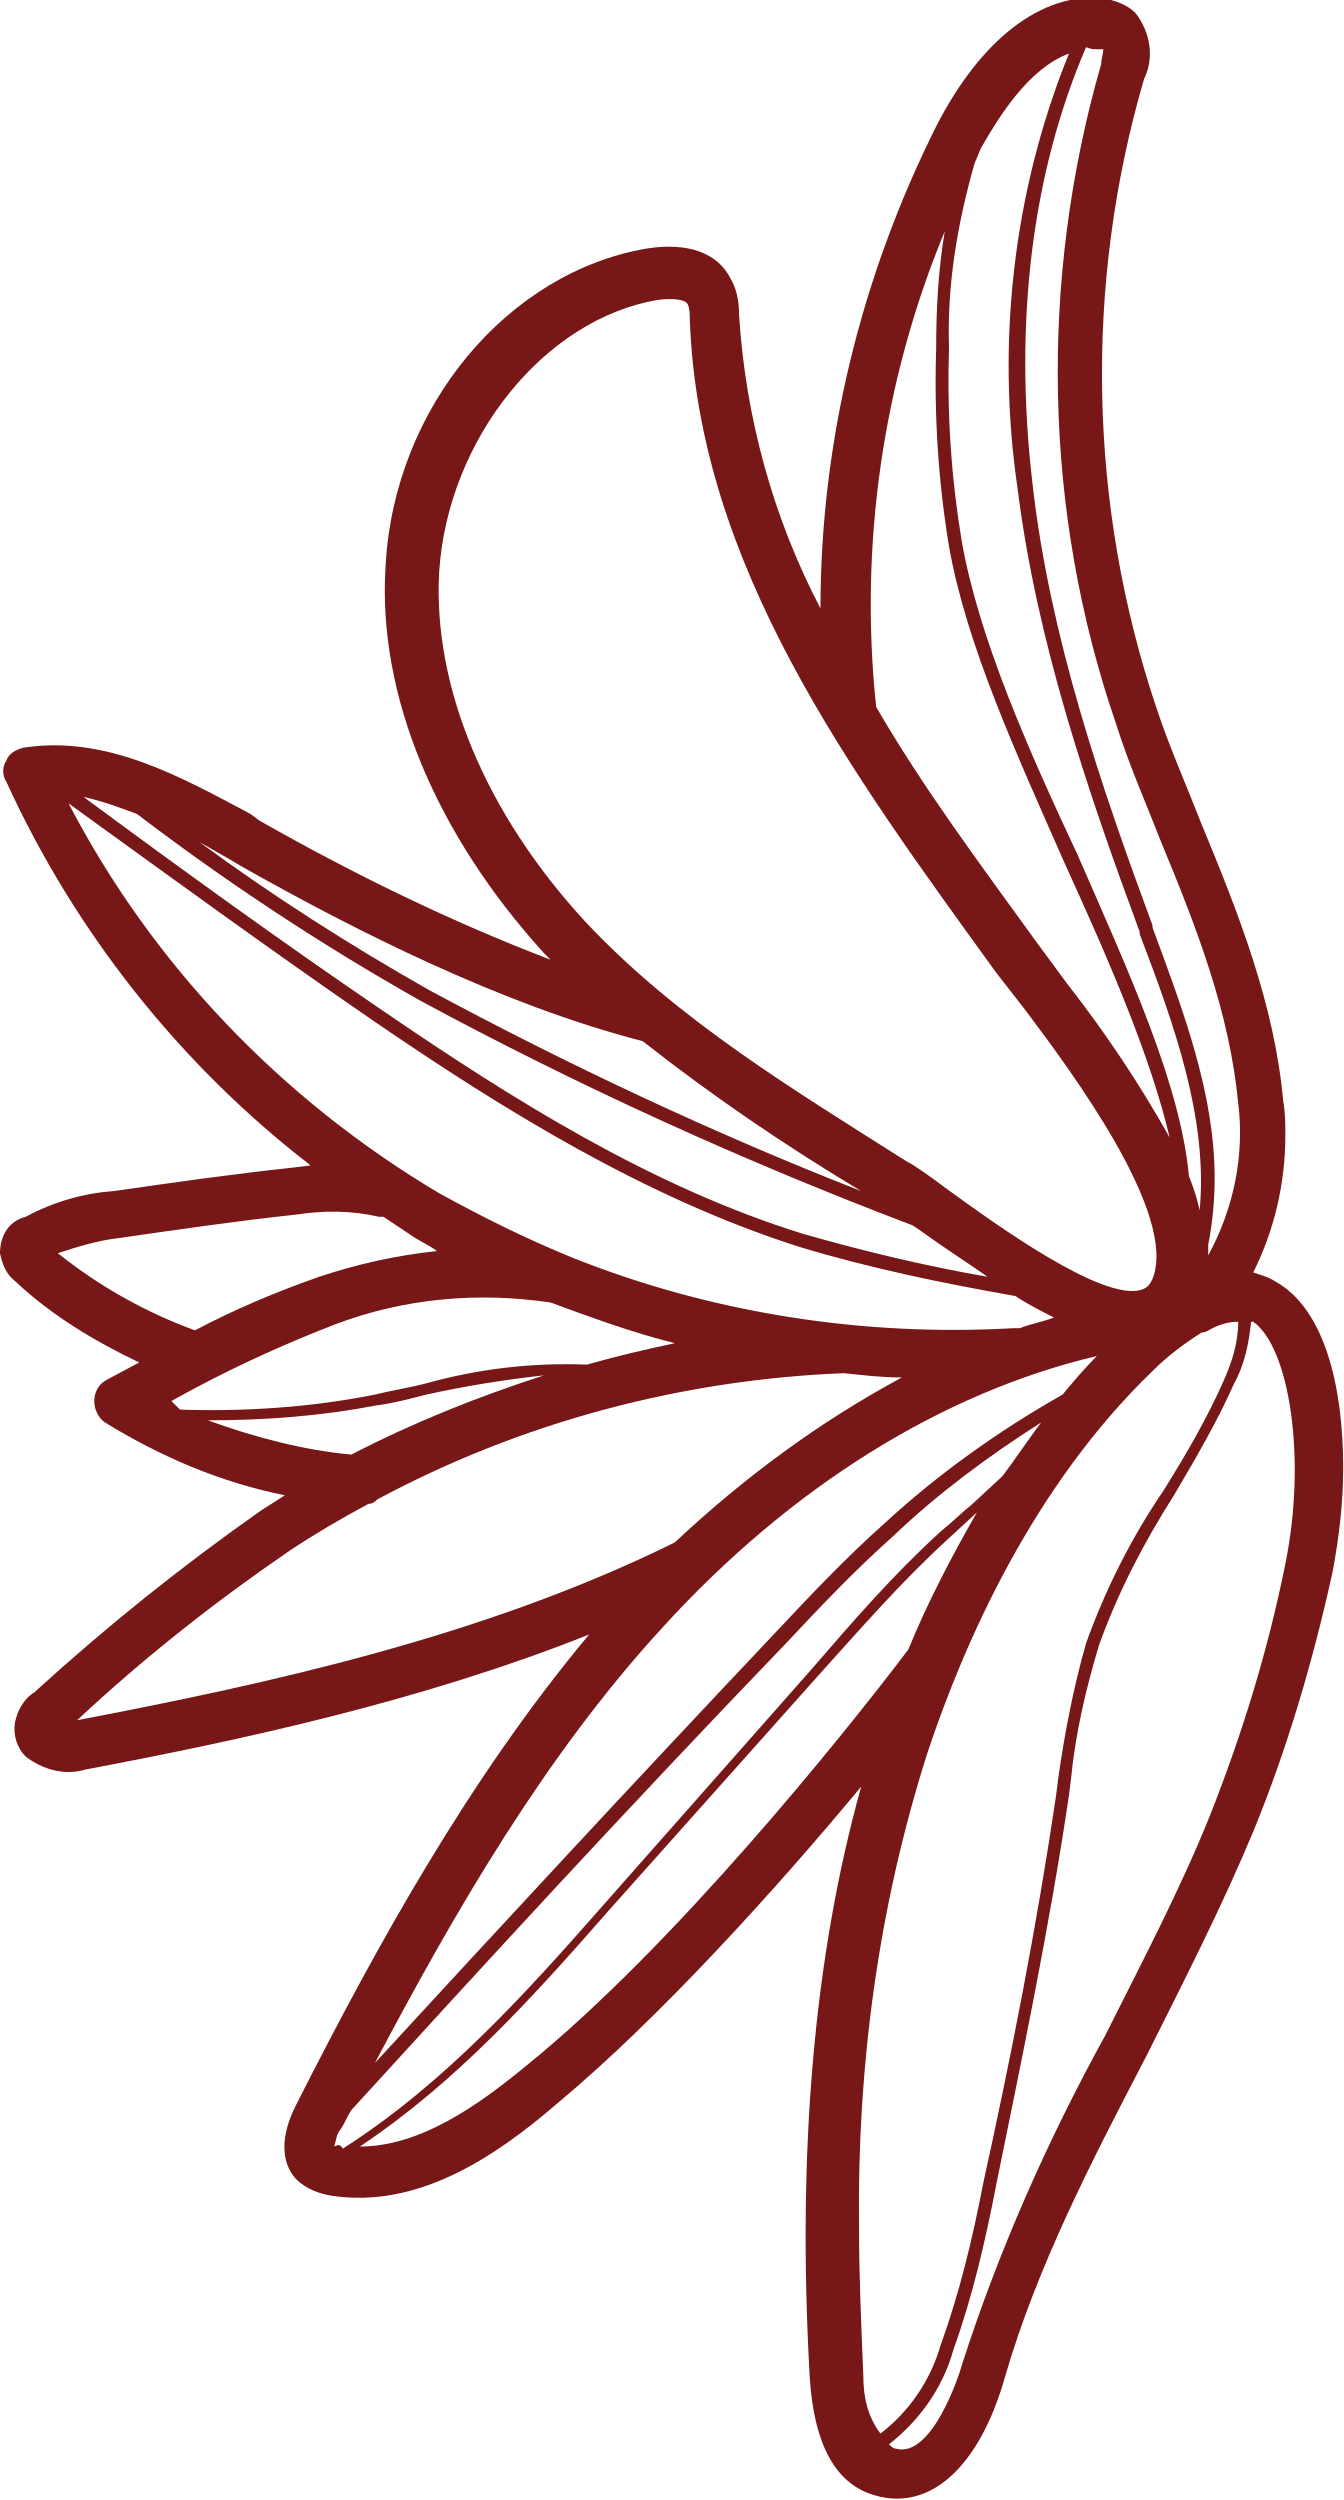
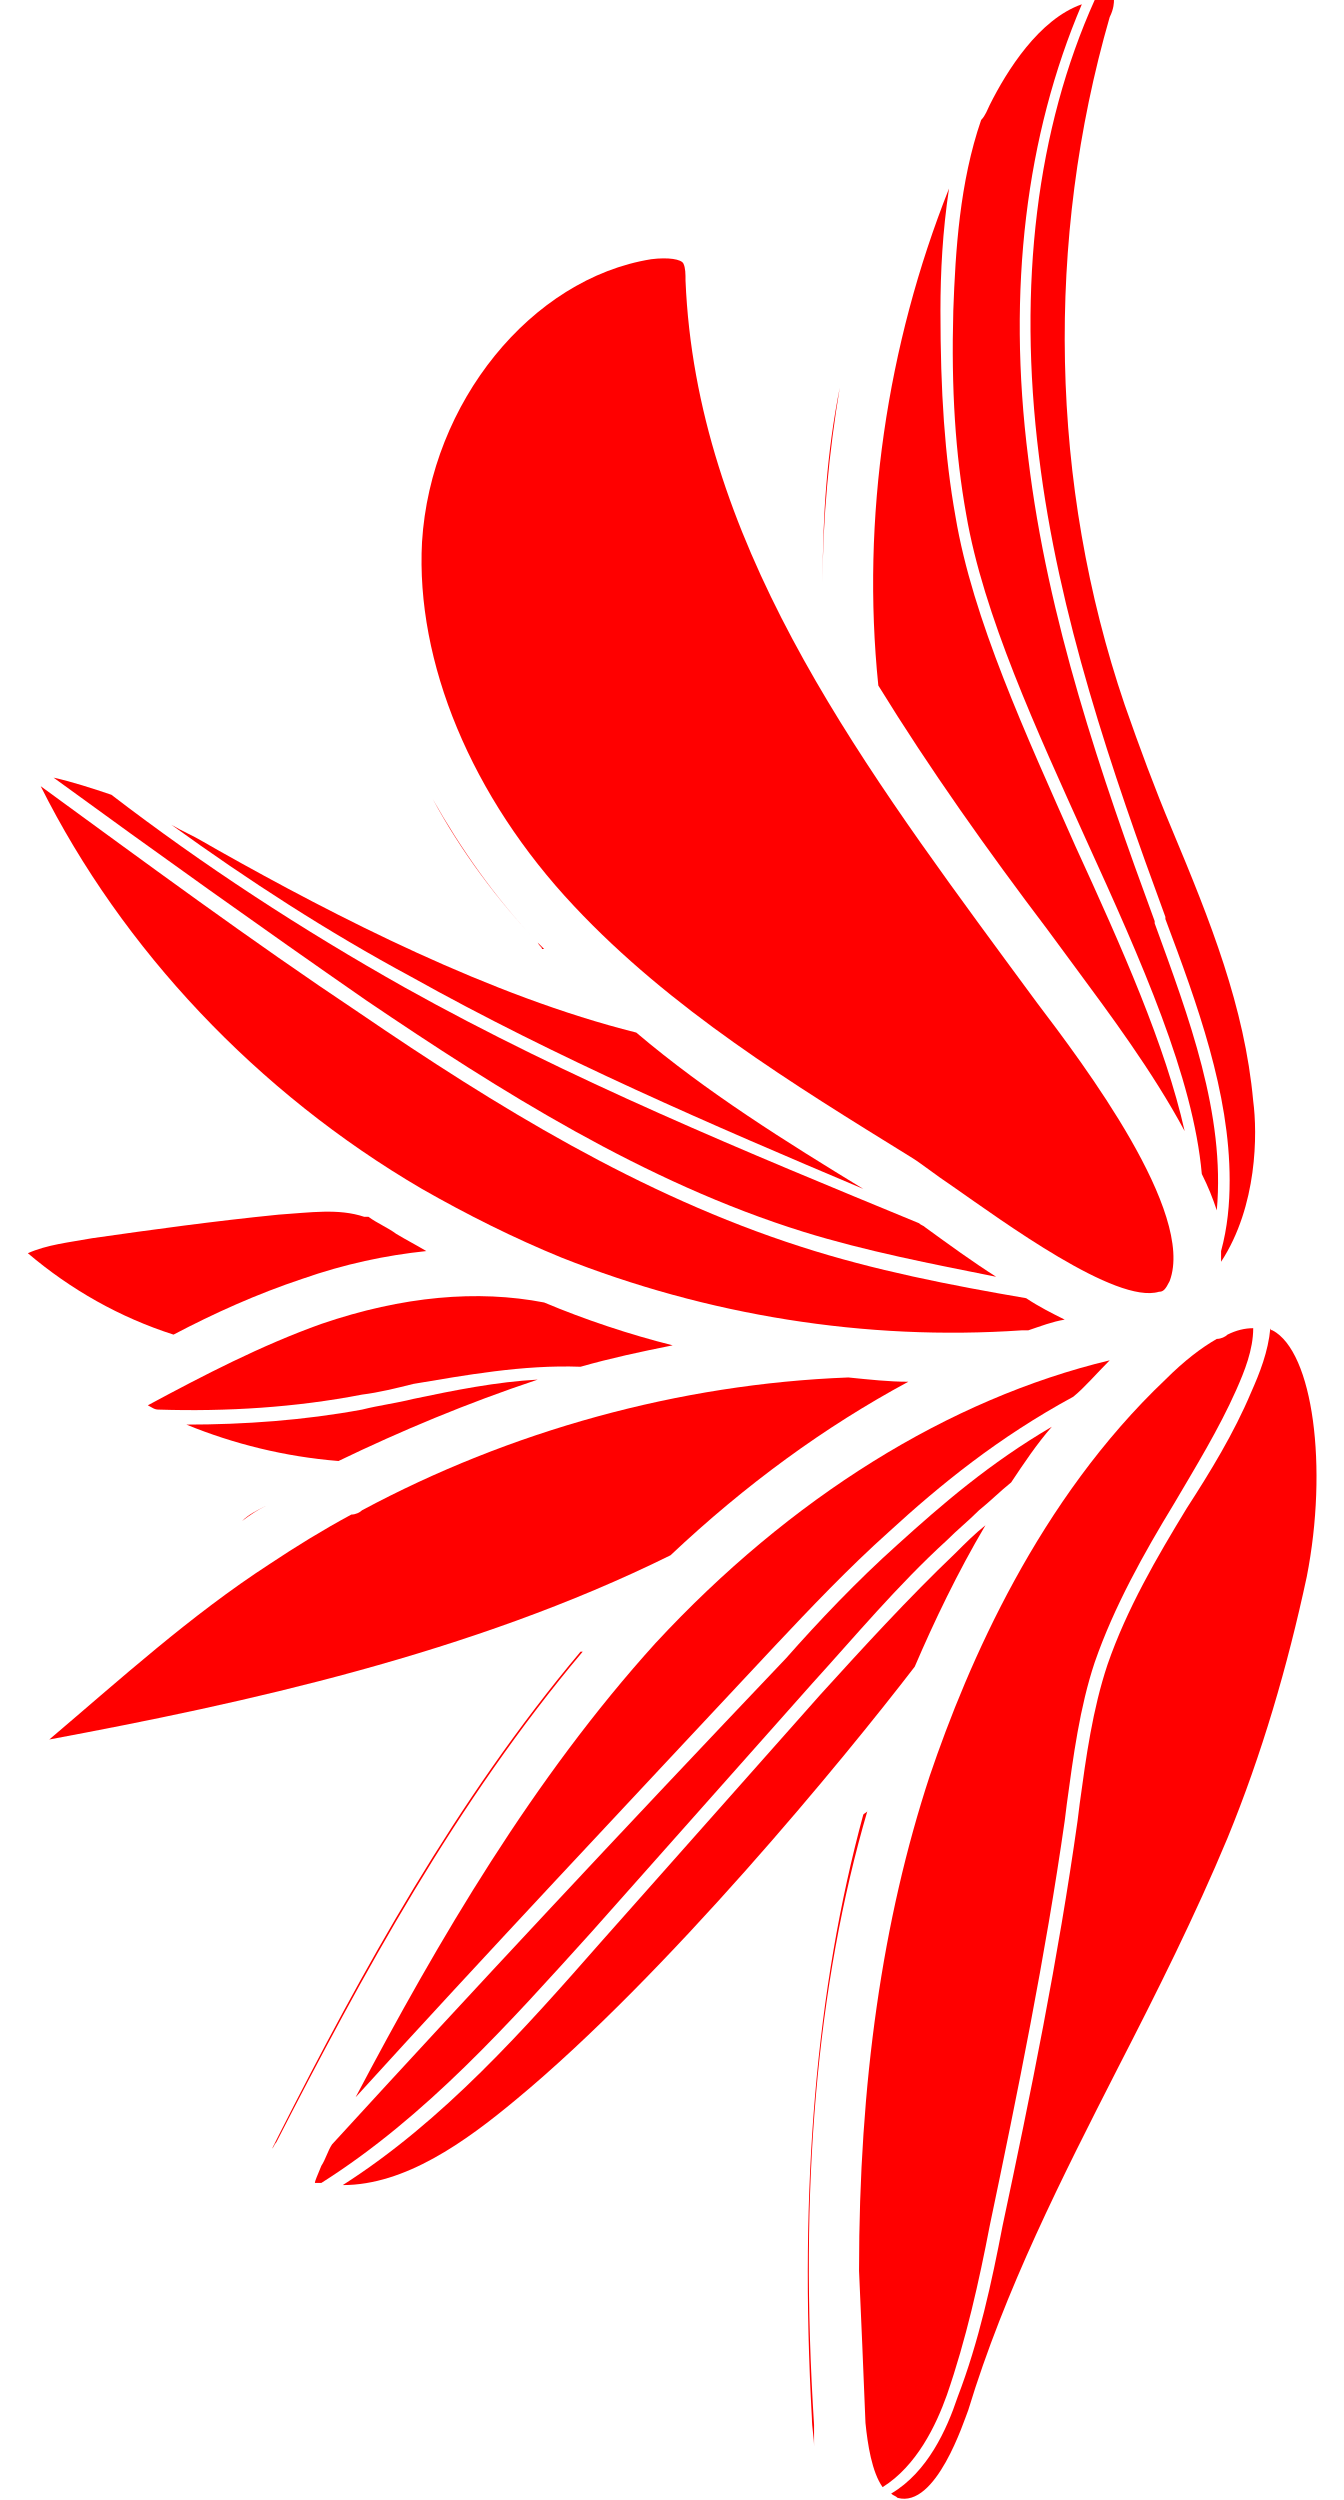
<svg xmlns="http://www.w3.org/2000/svg" version="1.1" id="Layer_1" x="0px" y="0px" viewBox="0 0 62.7 116.7" style="enable-background:new 0 0 62.7 116.7;" xml:space="preserve">
  <style type="text/css">
- 	.st0{fill:#781717;}
+ 	.st0{fill:#FF0000;}
</style>
-   <g id="Layer_2_1_">
-     <g id="Layer_1-2">
-       <path class="st0" d="M43.7,5.9c-3.5,7-5.4,14.7-5.4,22.5c-2.2-4.2-3.5-8.9-3.8-13.7c0-0.6-0.1-1.2-0.4-1.7c-0.6-1.2-2-1.7-3.9-1.4    C23.7,12.7,18.4,19,18,26.4c-0.4,6.1,2.4,12.6,7.4,18.1l0.3,0.3c-4.7-1.8-9.2-4-13.6-6.5L11.7,38C8.5,36.3,5,34.3,1.1,34.9    c-0.4,0.1-0.7,0.3-0.8,0.6c-0.2,0.3-0.2,0.7,0,1c3.2,7,8.1,13.2,14.2,17.9l-0.8,0.1c-2.8,0.3-5.6,0.7-8.4,1.1    c-1.4,0.1-2.8,0.5-4.1,1.2C0.4,57,0,57.7,0,58.5c0.1,0.5,0.3,1,0.7,1.3c1.7,1.6,3.7,2.8,5.8,3.8L5,64.4c-0.4,0.2-0.6,0.6-0.6,1    s0.2,0.8,0.5,1c2.6,1.6,5.4,2.8,8.4,3.4l-1.1,0.7C8.5,73.1,5,75.9,1.6,79c-0.5,0.3-0.8,0.9-0.9,1.4C0.6,81,0.8,81.6,1.2,82    C2,82.6,3,82.9,4,82.6c7.4-1.4,15.7-3.2,23.5-6.3c-5.6,6.7-9.9,14.5-13.7,22c-0.7,1.4-0.7,2.6,0,3.4c0.5,0.5,1.1,0.7,1.7,0.8    c4,0.6,7.6-1.8,10.5-4.3c4.8-4,10.3-10.1,14.2-14.8c-2.2,7.9-3,17-2.4,27.6c0.2,3.1,1.2,5,3.1,5.5c2.5,0.7,4.8-1.3,6-5.5    c1.5-5.2,4.1-10.2,6.6-15c1.7-3.4,3.5-6.9,5-10.5c1.6-3.9,2.8-8,3.7-12.1c0.3-1.6,0.5-3.2,0.5-4.9c0-3.6-0.8-7.4-3.2-8.7    c-0.3-0.2-0.7-0.3-1-0.4c1-2,1.5-4.2,1.5-6.4c0-0.5,0-1.1-0.1-1.6c-0.4-4.5-2.1-8.8-3.8-12.9c-0.7-1.8-1.5-3.6-2.1-5.4    c-3.2-9.5-3.4-19.8-0.6-29.4c0.5-1,0.3-2.2-0.4-3.1c-0.4-0.4-1-0.6-1.6-0.7C48.6-0.3,45.8,1.8,43.7,5.9z M49.9,2.5    c-2.6,6.4-3.4,13.5-2.4,20.3c0.9,7.2,3.3,14.2,5.7,20.7v0.1c1.6,4.2,3.2,8.6,2.8,12.9c-0.1-0.5-0.3-1.1-0.5-1.6    c-0.4-4.3-2.8-9.5-5.2-15C48,35,45.7,29.8,44.9,25.3c-0.5-3-0.7-6-0.6-9.1c-0.1-2.9,0.4-5.8,1.2-8.6c0.1-0.2,0.2-0.5,0.3-0.7    C46.6,5.5,48,3.2,49.9,2.5z M44.1,10.8c-0.3,1.8-0.4,3.6-0.4,5.5c-0.1,3.1,0.1,6.2,0.6,9.2c0.8,4.6,3.2,9.8,5.4,14.8    c2.1,4.6,4,9,4.9,12.8c-1.4-2.5-3-4.9-4.8-7.2L48.4,44c-2.6-3.6-5.3-7.2-7.5-11C40.1,25.5,41.2,17.8,44.1,10.8z M27.3,43    c-4.6-5-7.1-10.9-6.8-16.3c0.4-6.2,4.9-11.8,10.2-12.7c0.8-0.1,1.3,0,1.4,0.2c0.1,0.2,0.1,0.5,0.1,0.7    c0.4,11.5,7.5,21.1,14.3,30.5l1.4,1.8C50,50,55,56.7,53.8,59.7c-0.1,0.2-0.2,0.4-0.5,0.5c-1.8,0.6-6.9-3.1-9.1-4.7    c-0.8-0.6-1.5-1.1-1.9-1.3C37.1,50.9,31.6,47.6,27.3,43z M49.6,65.1c-3,1.7-5.8,3.7-8.3,6c-1.8,1.6-3.5,3.4-5,5    c-6.9,7.3-13,13.9-18.8,20.2c3.7-7,7.9-14.3,13.4-20.3c6-6.6,13.1-11,20.3-12.7C50.6,63.9,50.1,64.5,49.6,65.1z M6.4,38    c4.2,3.2,8.6,6.1,13.2,8.7c7.4,4,15.1,7.5,23,10.5l0.3,0.2c1.1,0.8,2.2,1.5,3.2,2.2c-2.9-0.5-5.8-1.2-8.6-2    c-7.1-2.2-13.6-6.3-19.6-10.4c-4.7-3.2-9.4-6.6-14-10C4.8,37.4,5.6,37.7,6.4,38z M11.2,40.4c5.3,3,12.2,6.5,18.8,8.2    c3.3,2.6,6.7,4.9,10.2,7c-6.9-2.7-13.7-5.9-20.2-9.4c-3.7-2.1-7.3-4.4-10.7-6.9l1.4,0.8L11.2,40.4z M3.2,37.5    c4.7,3.4,9.5,6.9,14.3,10.2c6,4.1,12.6,8.2,19.8,10.5c3.3,1,6.7,1.7,10.1,2.3c0.6,0.4,1.2,0.7,1.8,1c-0.5,0.2-1.1,0.3-1.6,0.5    c-0.1,0-0.2,0-0.3,0c-7,0.4-14.1-0.7-20.6-3.3l0,0c-2.2-0.9-4.2-1.9-6.2-3C13.1,51.3,7.1,45,3.2,37.5L3.2,37.5z M2.7,58.5    c0.9-0.3,1.9-0.6,2.8-0.7c2.8-0.4,5.5-0.8,8.3-1.1c1.3-0.2,2.6-0.2,3.9,0.1c0.1,0,0.1,0,0.2,0l1.2,0.8c0.4,0.3,0.9,0.5,1.3,0.8    c-1.9,0.2-3.7,0.6-5.5,1.2c-2,0.7-3.9,1.5-5.8,2.5C6.9,61.3,4.7,60.1,2.7,58.5L2.7,58.5z M15.7,61.8c3.2-1.2,6.6-1.5,10-1    c1.9,0.7,3.8,1.4,5.8,1.9c-1.4,0.3-2.7,0.6-4.1,1c-2.6-0.1-5.1,0.2-7.6,0.9c-0.8,0.2-1.5,0.3-2.3,0.5c-3,0.6-6.1,0.8-9.1,0.7    L8,65.4C10.5,64,13.1,62.8,15.7,61.8L15.7,61.8z M9.7,66.3c2.7,0,5.3-0.2,7.9-0.7c0.8-0.1,1.5-0.3,2.3-0.5    c1.8-0.4,3.7-0.7,5.5-0.9c-3.1,1-6.1,2.2-9,3.7C14.2,67.7,11.9,67.1,9.7,66.3L9.7,66.3z M3.6,80.3c3.1-2.9,6.4-5.5,9.9-7.9    c1.2-0.8,2.4-1.5,3.7-2.2c0.2,0,0.3-0.1,0.4-0.2c6.7-3.6,14.2-5.6,21.8-5.9l0,0c0.9,0.1,1.8,0.2,2.7,0.2    c-3.9,2.1-7.4,4.7-10.6,7.7C22.6,76.4,12.5,78.6,3.6,80.3L3.6,80.3z M15.6,100.2c0.1-0.3,0.1-0.6,0.3-0.8c0.2-0.3,0.3-0.6,0.5-0.9    c6.2-6.8,12.8-14,20.3-21.8c1.5-1.6,3.2-3.4,5-5c2.1-2,4.4-3.7,6.9-5.3c-0.6,0.8-1.2,1.7-1.8,2.5l-1.4,1.3c-0.5,0.4-1,0.9-1.5,1.3    c-2.2,2-4.1,4.2-6,6.4L28.1,89c-3.6,4.1-7.4,8.3-12.1,11.3l0,0l0,0C15.9,100.1,15.8,100.1,15.6,100.2L15.6,100.2z M24.6,96.4    c-2.3,1.9-5,3.8-7.8,3.8c4.5-3,8.1-7,11.6-11l9.9-11.1c1.9-2.1,3.8-4.3,6-6.3l1.3-1.2c-1.2,2.1-2.3,4.2-3.2,6.4    C39.3,81.1,31.4,90.9,24.6,96.4L24.6,96.4z M40.3,110.9c-0.1-2.4-0.2-4.7-0.2-6.9C40,96.5,41,89,43.3,81.8    C45,76.7,48.2,69.4,53.8,64c0.7-0.7,1.5-1.3,2.3-1.8c0.2,0,0.3-0.1,0.5-0.2l0,0c0.4-0.2,0.8-0.3,1.2-0.3c0,1-0.3,1.9-0.7,2.8    c-0.8,1.8-1.8,3.5-2.8,5.1c-1.5,2.2-2.7,4.6-3.6,7.1c-0.6,2.1-1,4.2-1.3,6.3l-0.1,0.8c-0.9,6.1-2.1,12.2-3.4,18.1    c-0.5,2.6-1.1,5.1-2,7.6c-0.5,1.7-1.5,3.1-2.8,4.1C40.5,112.8,40.3,111.9,40.3,110.9L40.3,110.9z M60,73c-0.8,4-2,7.9-3.5,11.7    c-1.4,3.5-3.2,6.9-4.9,10.3c-2.7,4.9-5,10.1-6.7,15.4c-0.1,0.4-1.4,4.4-3.1,3.9c-0.1,0-0.2-0.1-0.3-0.2c1.4-1.1,2.5-2.6,3-4.4    c0.9-2.5,1.5-5.1,2-7.7c1.2-5.9,2.5-12.1,3.4-18.2L50,83c0.2-2.1,0.7-4.2,1.3-6.2c0.9-2.5,2.1-4.8,3.5-7c1-1.7,2-3.4,2.8-5.2    c0.5-0.9,0.7-1.9,0.8-2.9h0.1C60.2,62.9,61,68.1,60,73z M51.3,2.3h0.2c0,0.2-0.1,0.5-0.1,0.7c-2.9,10.1-2.7,20.9,0.7,30.8    c0.6,1.9,1.4,3.7,2.1,5.5c1.7,4.1,3.2,8,3.6,12.2c0.3,2.4-0.2,4.9-1.4,7.1l0,0c0-0.2,0-0.3,0-0.5c0.2-1,0.3-2.1,0.3-3.1    c0-4-1.5-7.9-2.9-11.7v-0.1c-2.4-6.5-4.8-13.5-5.6-20.6C47.3,15,48.2,8,50.7,2.2C50.9,2.3,51.1,2.3,51.3,2.3z" />
-     </g>
+   <g>
+     <path class="st0" d="M19.7,55.5c2.1,1.2,4.3,2.3,6.5,3.2c0,0,0,0,0,0c6.8,2.7,14.2,3.9,21.5,3.4c0.1,0,0.2,0,0.3,0   c0.6-0.2,1.1-0.4,1.7-0.5c-0.6-0.3-1.2-0.6-1.8-1c-3.5-0.6-7.1-1.3-10.5-2.4c-7.5-2.4-14.3-6.6-20.6-10.9   c-5.1-3.4-10.1-7.1-14.9-10.6C5.7,44.3,12,51,19.7,55.5z" />
+     <path class="st0" d="M40.3,55.5c-3.6-2.2-7.3-4.5-10.6-7.3c-6.8-1.7-14-5.4-19.5-8.5l-0.7-0.4C9,39,8.5,38.8,8,38.5   c3.6,2.6,7.3,5,11.2,7.1C26,49.4,33.2,52.5,40.3,55.5z" />
+     <path class="st0" d="M14.1,59.7c2-0.7,3.9-1.1,5.8-1.3c-0.5-0.3-0.9-0.5-1.4-0.8c-0.4-0.3-0.9-0.5-1.3-0.8c-0.1,0-0.1,0-0.2,0   c-1.2-0.4-2.5-0.2-4-0.1C10,57,7.1,57.4,4.3,57.8c-1.1,0.2-2.1,0.3-3,0.7c2,1.7,4.3,3,6.8,3.8C10,61.3,12,60.4,14.1,59.7z" />
+     <path class="st0" d="M25.1,64.4c-1.9,0.1-3.9,0.5-5.8,0.9c-0.8,0.2-1.6,0.3-2.4,0.5c-2.7,0.5-5.5,0.7-8.2,0.7   c2.2,0.9,4.6,1.5,7.1,1.7C18.7,66.8,21.8,65.5,25.1,64.4z" />
+     <path class="st0" d="M27.1,63.8c1.4-0.4,2.8-0.7,4.3-1c-2-0.5-4.1-1.2-6-2c-3.1-0.6-6.6-0.3-10.4,1c-2.8,1-5.5,2.4-8.1,3.8   c0.2,0.1,0.3,0.2,0.5,0.2c3.2,0.1,6.4-0.1,9.5-0.7c0.8-0.1,1.6-0.3,2.4-0.5C21.7,64.2,24.4,63.7,27.1,63.8z" />
+     <path class="st0" d="M12.4,70.3c-0.4,0.2-0.7,0.4-1.1,0.7c0,0,0,0,0,0C11.6,70.7,12,70.5,12.4,70.3C12.4,70.3,12.4,70.3,12.4,70.3z   " />
+     <path class="st0" d="M58.5,51.4c-0.4-4.4-2-8.4-3.8-12.7c-0.8-1.9-1.5-3.8-2.2-5.8c-3.5-10.3-3.7-21.7-0.7-32.1C52,0.4,52,0.1,52,0   c0,0-0.1,0-0.2,0c-0.2,0-0.5,0-0.7,0c-2.7,6-3.6,13.3-2.6,21.3c0.9,7.4,3.4,14.7,5.9,21.5l0,0.1c1.5,4,3,8.1,3,12.2   c0,1.1-0.1,2.2-0.4,3.3c0,0.2,0,0.3,0,0.5c0,0,0,0,0,0C58.7,56.3,58.7,52.9,58.5,51.4z" />
+     <path class="st0" d="M51.8,63.5c-7.5,1.8-14.9,6.4-21.2,13.2c-5.7,6.3-10.1,13.8-14,21.2c6-6.6,12.5-13.5,19.6-21.1   c1.6-1.7,3.4-3.6,5.3-5.3c2.4-2.2,5.1-4.4,8.6-6.3C50.6,64.8,51.2,64.1,51.8,63.5z" />
+     <path class="st0" d="M2.5,36.3c4.8,3.5,9.7,7,14.6,10.4c6.2,4.2,13,8.5,20.4,10.8c2.9,0.9,6,1.5,9,2.1c-1.1-0.7-2.2-1.5-3.3-2.3   c-0.1-0.1-0.2-0.1-0.3-0.2c-8-3.3-16.3-6.7-24-11c-4.8-2.7-9.4-5.7-13.7-9C4.3,36.8,3.4,36.5,2.5,36.3z" />
+     <path class="st0" d="M36.7,77.4C28.9,85.6,22,93,15.5,100.1c-0.2,0.3-0.3,0.7-0.5,1c-0.2,0.5-0.3,0.7-0.3,0.8c0,0,0.1,0,0.3,0   c0,0,0,0,0,0c0,0,0,0,0,0c4.9-3.1,8.8-7.5,12.6-11.7l10.3-11.6c2-2.2,4-4.6,6.3-6.7c0.5-0.5,1-0.9,1.5-1.4c0.5-0.4,1-0.9,1.5-1.3   c0.6-0.9,1.2-1.8,1.9-2.6c-2.9,1.7-5.1,3.6-7.2,5.5C40,73.8,38.2,75.7,36.7,77.4z" />
+     <path class="st0" d="M25.1,44c-2-2.1-3.6-4.4-4.9-6.7C21.5,39.7,23.2,42,25.1,44c0.1,0.2,0.2,0.2,0.2,0.3c0,0,0.1,0,0.1,0   C25.3,44.2,25.2,44.1,25.1,44z" />
+     <path class="st0" d="M46,71.2c-0.5,0.4-0.9,0.8-1.4,1.3c-2.2,2.1-4.3,4.4-6.3,6.6L28.1,90.6C24.5,94.7,20.7,99,16,102   c2.9,0,5.7-2,8.1-4c7-5.8,15.3-15.9,18.6-20.2C43.6,75.7,44.7,73.4,46,71.2z" />
+     <path class="st0" d="M38.4,27.2c0-3,0.3-6.1,0.8-9.1C38.6,21.1,38.4,24.1,38.4,27.2C38.4,27.2,38.4,27.2,38.4,27.2z" />
+     <path class="st0" d="M12.9,100c4-7.8,8.4-15.9,14.3-22.9c0,0-0.1,0-0.1,0C21.3,84,16.9,92,13,99.7c-0.1,0.2-0.2,0.4-0.3,0.6   C12.8,100.2,12.8,100.1,12.9,100z" />
+     <path class="st0" d="M38,113.2c-0.7-11,0.1-20.5,2.5-28.7c0,0.1-0.1,0.1-0.2,0.2c-2.2,8.1-3,17.4-2.4,28.2c0,0.4,0.1,0.9,0.1,1.3   C38,113.8,38,113.5,38,113.2z" />
+     <path class="st0" d="M40.4,113.1c0.1,1,0.3,2.3,0.8,3c1.6-1,2.5-2.9,3-4.3c0.9-2.6,1.5-5.3,2-7.9c1.3-6.2,2.6-12.6,3.5-18.9   l0.1-0.8c0.3-2.2,0.6-4.5,1.3-6.6c0.9-2.6,2.3-5.1,3.7-7.4c1-1.7,2.1-3.5,2.9-5.3c0.4-0.9,0.8-1.9,0.8-2.9c-0.4,0-0.8,0.1-1.2,0.3   c0,0,0,0,0,0c-0.1,0.1-0.3,0.2-0.5,0.2c-0.7,0.4-1.5,1-2.4,1.9c-5.9,5.6-9.2,13.2-11,18.5c-2.2,6.7-3.3,14.3-3.3,23.1   C40.2,108.2,40.3,110.6,40.4,113.1z" />
+     <path class="st0" d="M56.8,56.5c0.4-4.5-1.3-9-2.9-13.4l0-0.1c-2.5-6.8-5-14.1-5.9-21.6c-1-7.9-0.1-15.1,2.5-21.2   c-2,0.7-3.5,3.1-4.3,4.7c-0.1,0.2-0.2,0.5-0.4,0.7c-1,2.9-1.2,6.1-1.3,8.9c-0.1,3.7,0.1,6.7,0.6,9.5c0.8,4.7,3.3,10.1,5.6,15.2   c2.6,5.7,5,11.1,5.4,15.6C56.4,55.4,56.6,55.9,56.8,56.5z" />
+     <path class="st0" d="M50.2,39.5c-2.3-5.2-4.8-10.6-5.6-15.4c-0.5-2.8-0.7-5.8-0.7-9.6c0-1.8,0.1-3.7,0.4-5.7   C41.4,16.1,40.2,24.2,41,32c2.4,3.9,5.1,7.7,7.9,11.4l1.4,1.9c1.4,1.9,3.5,4.7,5,7.5C54.4,48.8,52.4,44.3,50.2,39.5z" />
+     <path class="st0" d="M54.1,60.3c0.2,0,0.3-0.1,0.5-0.5c1.2-3.2-4-10.1-6.2-13l-1.4-1.9C39.8,35.1,32.5,25.1,32,13.1   c0-0.3,0-0.6-0.1-0.8c-0.1-0.2-0.7-0.3-1.5-0.2c-5.6,0.9-10.3,6.7-10.7,13.2c-0.3,5.6,2.3,11.9,7.1,17c4.5,4.8,10.2,8.3,15.7,11.7   c0.5,0.3,1.1,0.8,2,1.4C46.8,57,52.1,60.9,54.1,60.3z" />
+     <path class="st0" d="M31.3,72.6c3.5-3.3,7.2-6,11.1-8.1c-0.9,0-1.8-0.1-2.8-0.2c0,0,0,0,0,0c-7.9,0.3-15.8,2.5-22.7,6.2   c-0.1,0.1-0.3,0.2-0.5,0.2c-1.3,0.7-2.6,1.5-3.8,2.3c-3.7,2.4-7,5.4-10.3,8.2c0,0,0,0,0,0C11.4,79.5,22,77.2,31.3,72.6z" />
+     <path class="st0" d="M58.4,65c-0.8,1.9-1.9,3.7-3,5.4c-1.4,2.3-2.8,4.7-3.7,7.3c-0.7,2.1-1,4.3-1.3,6.5L50.3,85   c-0.9,6.4-2.2,12.8-3.5,18.9c-0.5,2.6-1.1,5.4-2.1,8c-0.5,1.5-1.4,3.5-3.1,4.5c0.1,0.1,0.2,0.1,0.3,0.2c1.8,0.5,3.1-3.6,3.3-4.1   c1.7-5.6,4.4-10.9,7-16c1.8-3.5,3.6-7.1,5.1-10.7c1.6-3.9,2.8-8,3.7-12.2c1-5.1,0.3-10.5-1.6-11.5c0,0-0.1,0-0.1-0.1   C59.2,63.1,58.8,64.1,58.4,65z" />
  </g>
</svg>
